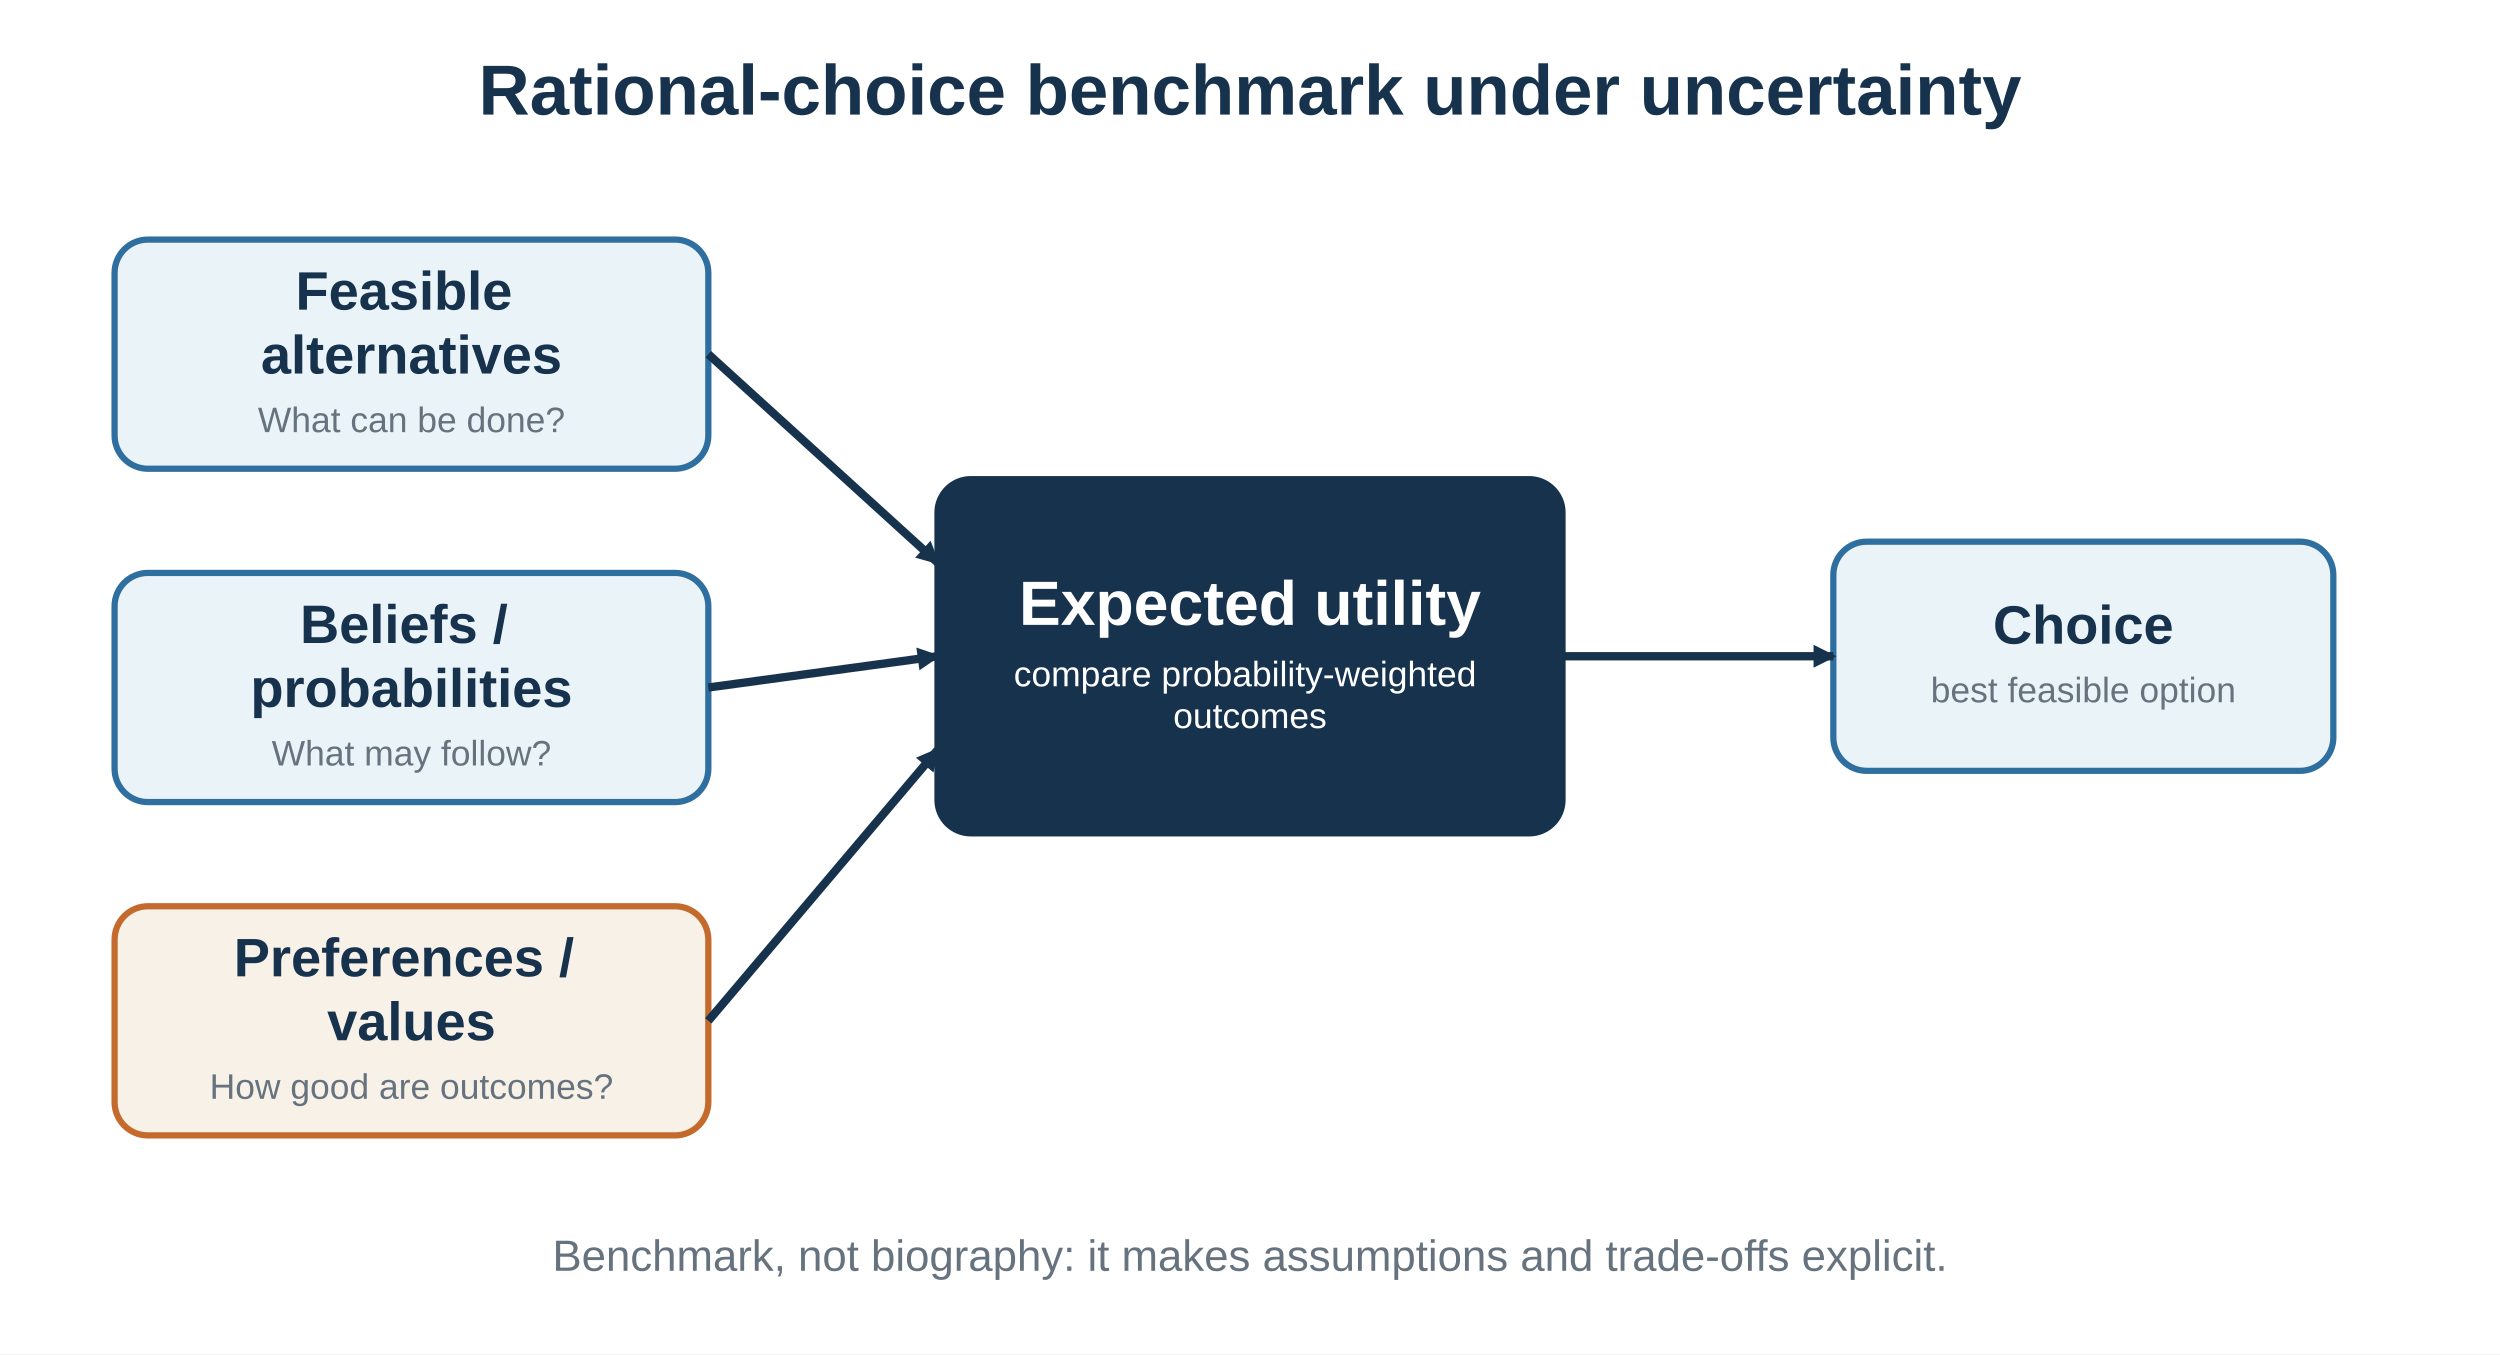
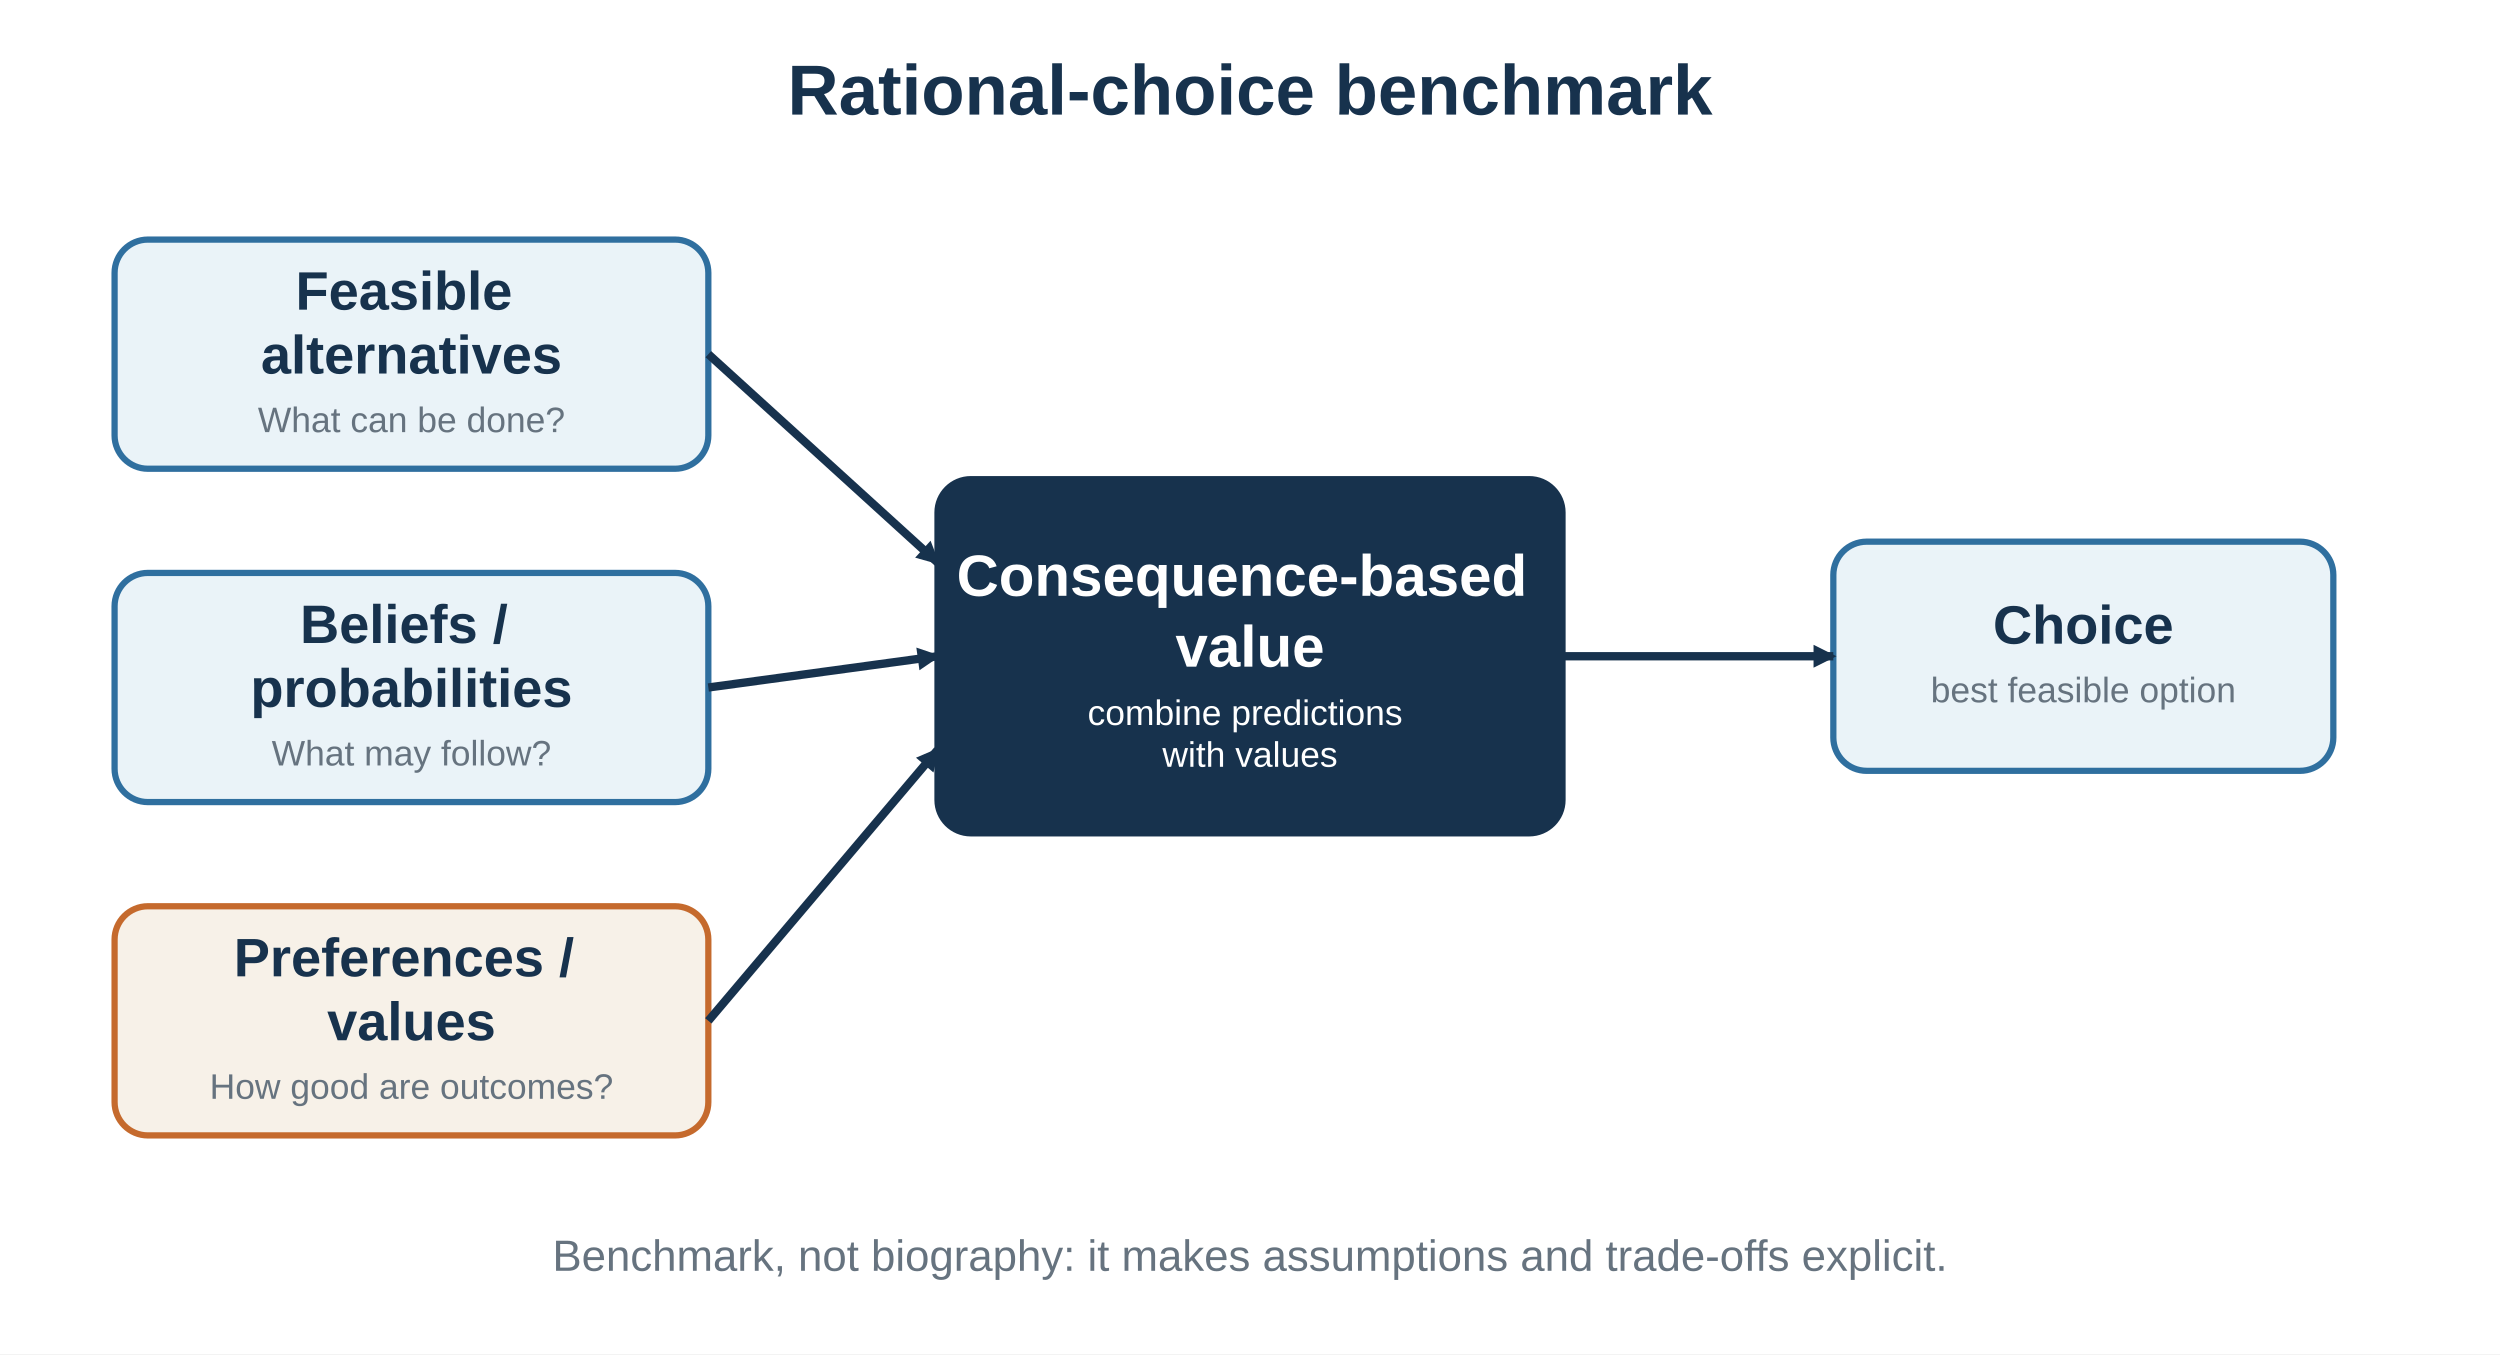
<svg xmlns="http://www.w3.org/2000/svg" baseProfile="full" height="650" version="1.1" viewBox="0 0 1200 650" width="1200">
  <defs>
    <marker id="navy-arrow" markerWidth="11" markerHeight="11" refX="9.5" refY="5.5" orient="auto" markerUnits="userSpaceOnUse">
      <path d="M0 0 L11 5.5 L0 11 Z" fill="#17324d" />
    </marker>
  </defs>
  <rect fill="white" height="650" width="1200" x="0" y="0" />
-   <text fill="#17324d" font-family="Arial, sans-serif" font-size="34" font-weight="bold" text-anchor="middle" x="600" y="55">Rational-choice benchmark under uncertainty</text>
+   <text fill="#17324d" font-family="Arial, sans-serif" font-size="34" font-weight="bold" text-anchor="middle" x="600" y="55">Rational-choice benchmark</text>
  <rect fill="#eaf3f8" height="110" rx="16" ry="16" stroke="#2f6f9f" stroke-width="3" width="285" x="55" y="115" />
  <text fill="#17324d" font-family="Arial, sans-serif" font-size="26" font-weight="bold" text-anchor="middle" x="197.5" y="148.63">
    <tspan x="197.5" dy="0">Feasible</tspan>
    <tspan x="197.5" dy="30.68">alternatives</tspan>
  </text>
  <text fill="#66737f" font-family="Arial, sans-serif" font-size="17" font-weight="normal" text-anchor="middle" x="197.5" y="207.43">
    <tspan x="197.5" dy="0">What can be done?</tspan>
  </text>
  <rect fill="#eaf3f8" height="110" rx="16" ry="16" stroke="#2f6f9f" stroke-width="3" width="285" x="55" y="275" />
  <text fill="#17324d" font-family="Arial, sans-serif" font-size="26" font-weight="bold" text-anchor="middle" x="197.5" y="308.63">
    <tspan x="197.5" dy="0">Beliefs /</tspan>
    <tspan x="197.5" dy="30.68">probabilities</tspan>
  </text>
  <text fill="#66737f" font-family="Arial, sans-serif" font-size="17" font-weight="normal" text-anchor="middle" x="197.5" y="367.43">
    <tspan x="197.5" dy="0">What may follow?</tspan>
  </text>
  <rect fill="#f7f1e8" height="110" rx="16" ry="16" stroke="#c56a2d" stroke-width="3" width="285" x="55" y="435" />
  <text fill="#17324d" font-family="Arial, sans-serif" font-size="26" font-weight="bold" text-anchor="middle" x="197.5" y="468.63">
    <tspan x="197.5" dy="0">Preferences /</tspan>
    <tspan x="197.5" dy="30.68">values</tspan>
  </text>
  <text fill="#66737f" font-family="Arial, sans-serif" font-size="17" font-weight="normal" text-anchor="middle" x="197.5" y="527.43">
    <tspan x="197.5" dy="0">How good are outcomes?</tspan>
  </text>
  <rect fill="#17324d" height="170" rx="16" ry="16" stroke="#17324d" stroke-width="3" width="300" x="450" y="230" />
-   <text fill="white" font-family="Arial, sans-serif" font-size="30" font-weight="bold" text-anchor="middle" x="600" y="299.94">
-     <tspan x="600" dy="0">Expected utility</tspan>
+   <text fill="white" font-family="Arial, sans-serif" font-size="28" font-weight="bold" text-anchor="middle" x="600" y="286">
+     <tspan x="600" dy="0">Consequence-based</tspan>
+     <tspan x="600" dy="34">value</tspan>
  </text>
-   <text fill="white" font-family="Arial, sans-serif" font-size="17" font-weight="normal" text-anchor="middle" x="600" y="329.42">
-     <tspan x="600" dy="0">compare probability-weighted</tspan>
-     <tspan x="600" dy="20.06">outcomes</tspan>
+   <text fill="white" font-family="Arial, sans-serif" font-size="17" font-weight="normal" text-anchor="middle" x="600" y="348">
+     <tspan x="600" dy="0">combine predictions</tspan>
+     <tspan x="600" dy="20.06">with values</tspan>
  </text>
  <rect fill="#eaf3f8" height="110" rx="16" ry="16" stroke="#2f6f9f" stroke-width="3" width="240" x="880" y="260" />
  <text fill="#17324d" font-family="Arial, sans-serif" font-size="26" font-weight="bold" text-anchor="middle" x="1000" y="308.97">
    <tspan x="1000" dy="0">Choice</tspan>
  </text>
  <text fill="#66737f" font-family="Arial, sans-serif" font-size="17" font-weight="normal" text-anchor="middle" x="1000" y="337.09">
    <tspan x="1000" dy="0">best feasible option</tspan>
  </text>
  <line marker-end="url(#navy-arrow)" stroke="#17324d" stroke-width="4" x1="340" x2="450" y1="170" y2="270" />
  <line marker-end="url(#navy-arrow)" stroke="#17324d" stroke-width="4" x1="340" x2="450" y1="330" y2="315" />
  <line marker-end="url(#navy-arrow)" stroke="#17324d" stroke-width="4" x1="340" x2="450" y1="490" y2="360" />
  <line marker-end="url(#navy-arrow)" stroke="#17324d" stroke-width="4" x1="750" x2="880" y1="315" y2="315" />
  <text fill="#66737f" font-family="Arial, sans-serif" font-size="21" font-weight="normal" text-anchor="middle" x="600" y="610">Benchmark, not biography: it makes assumptions and trade-offs explicit.</text>
</svg>
